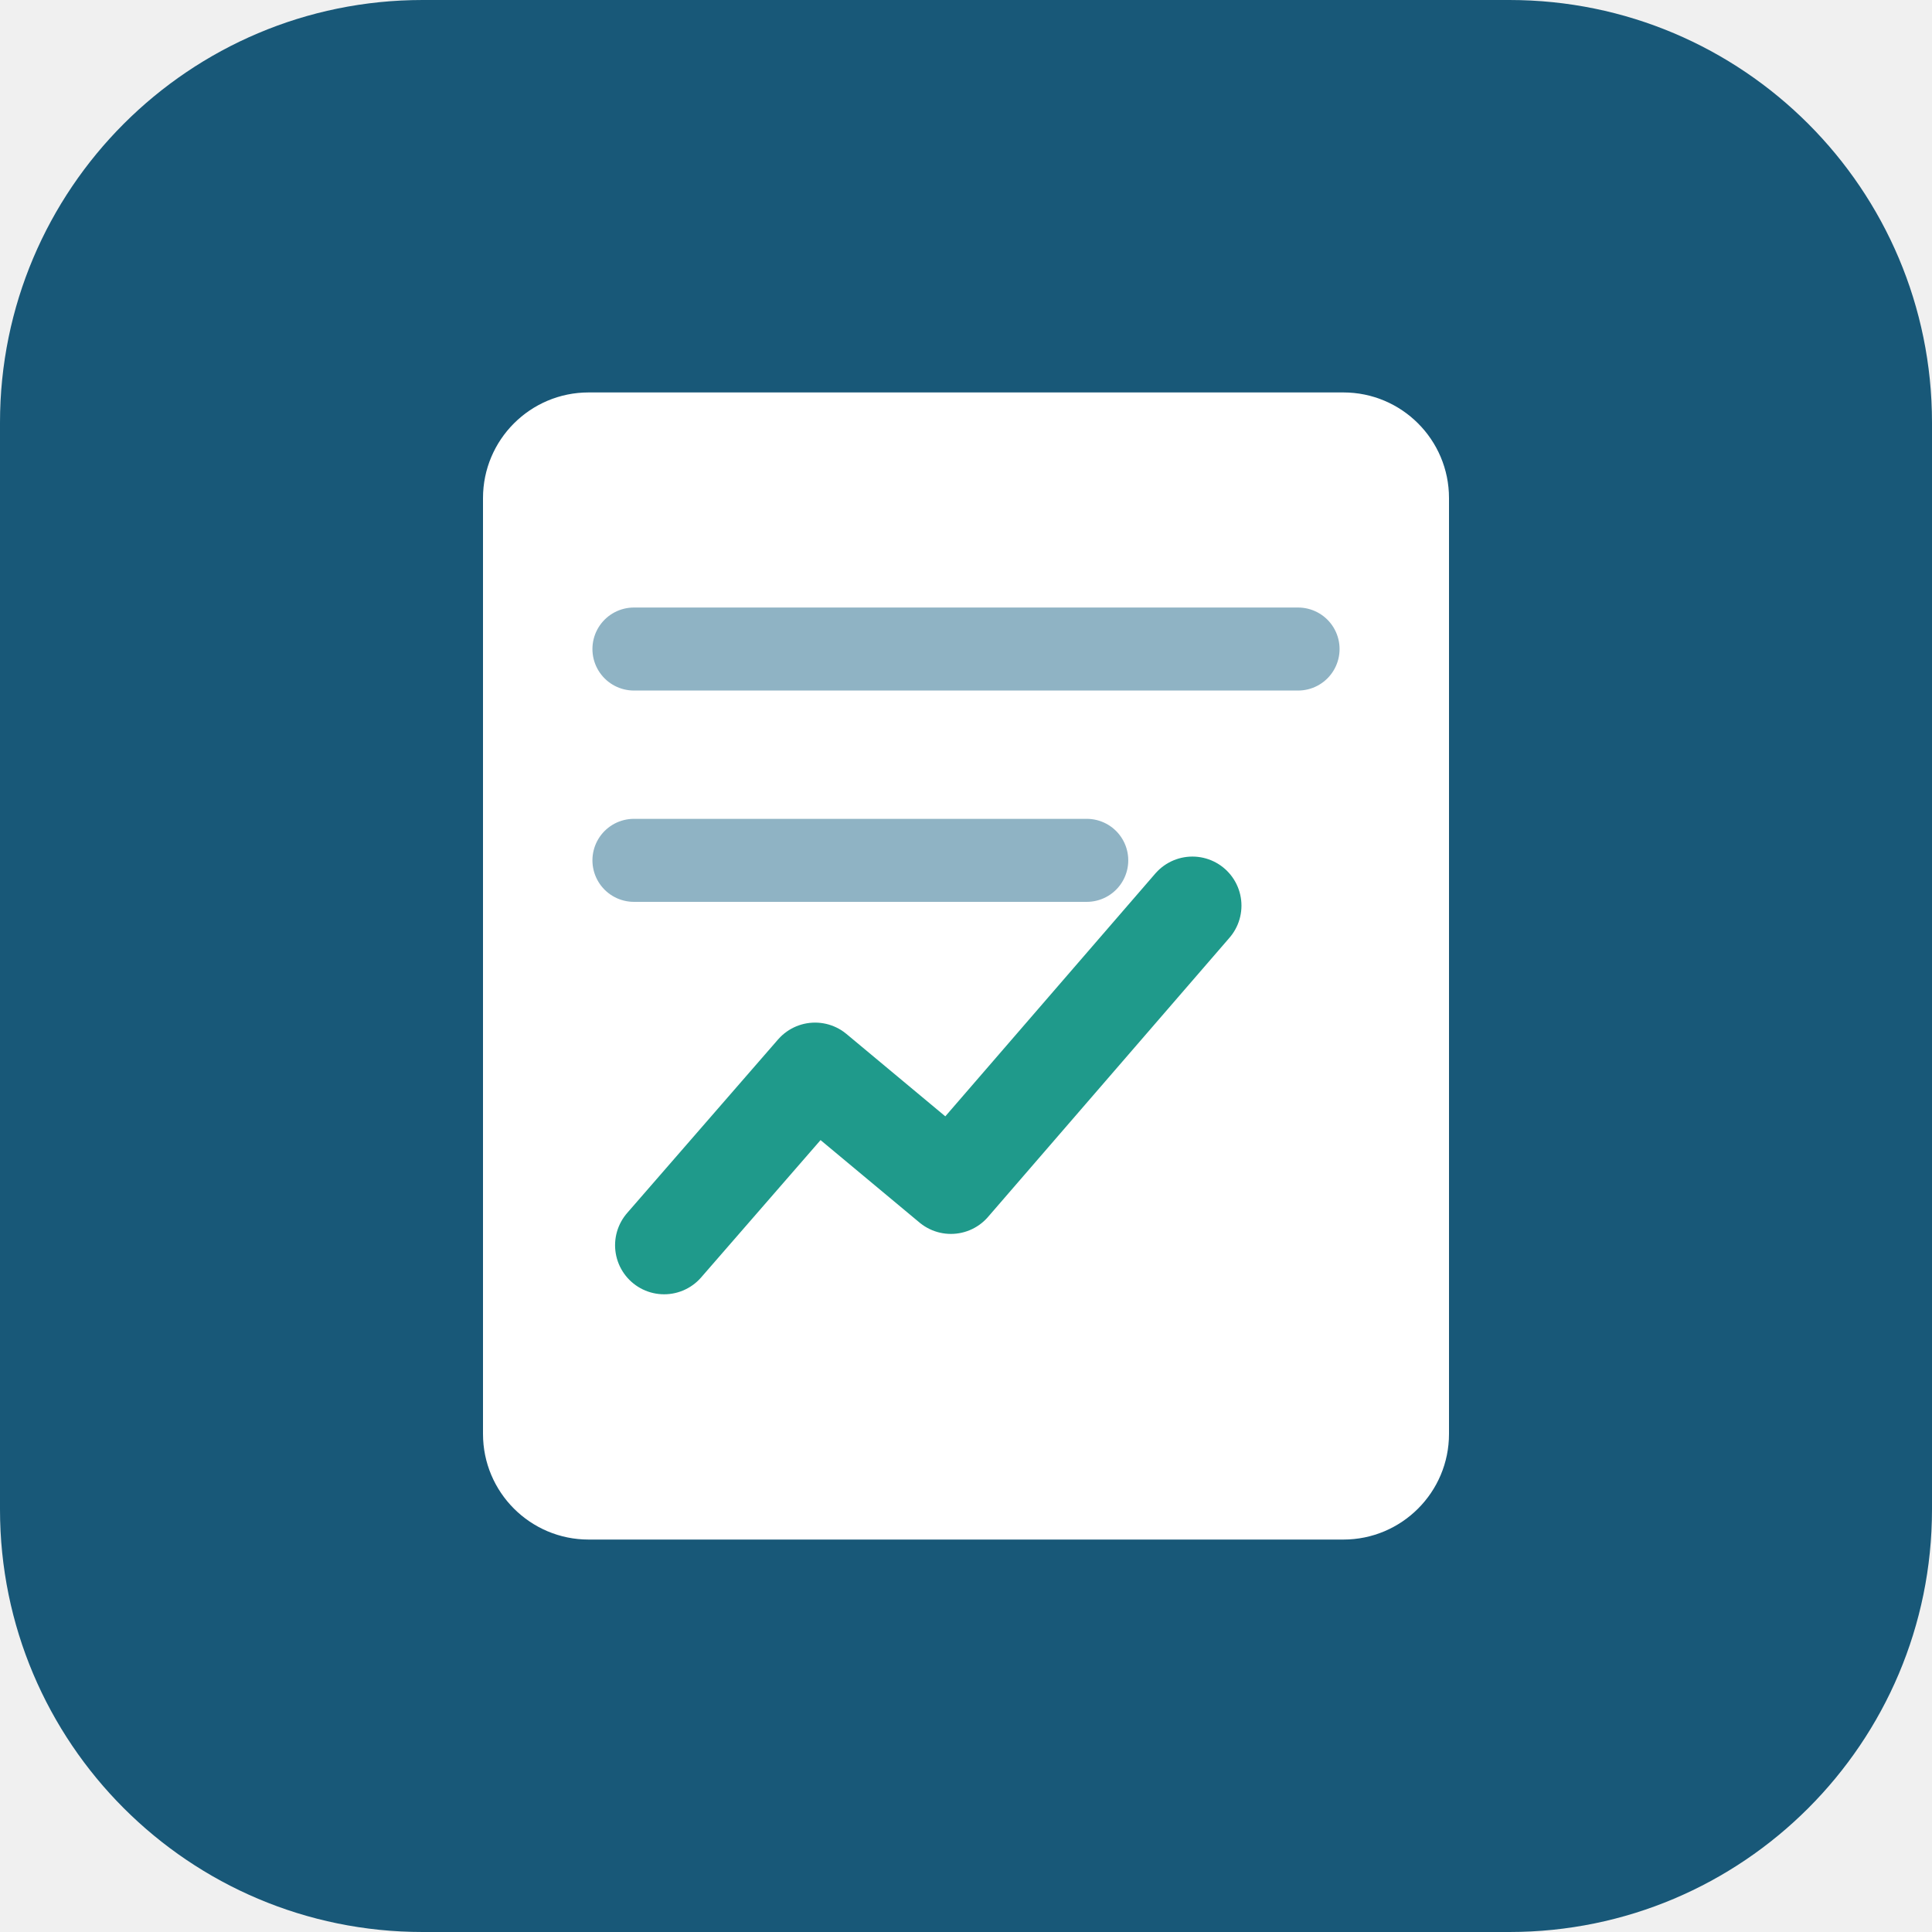
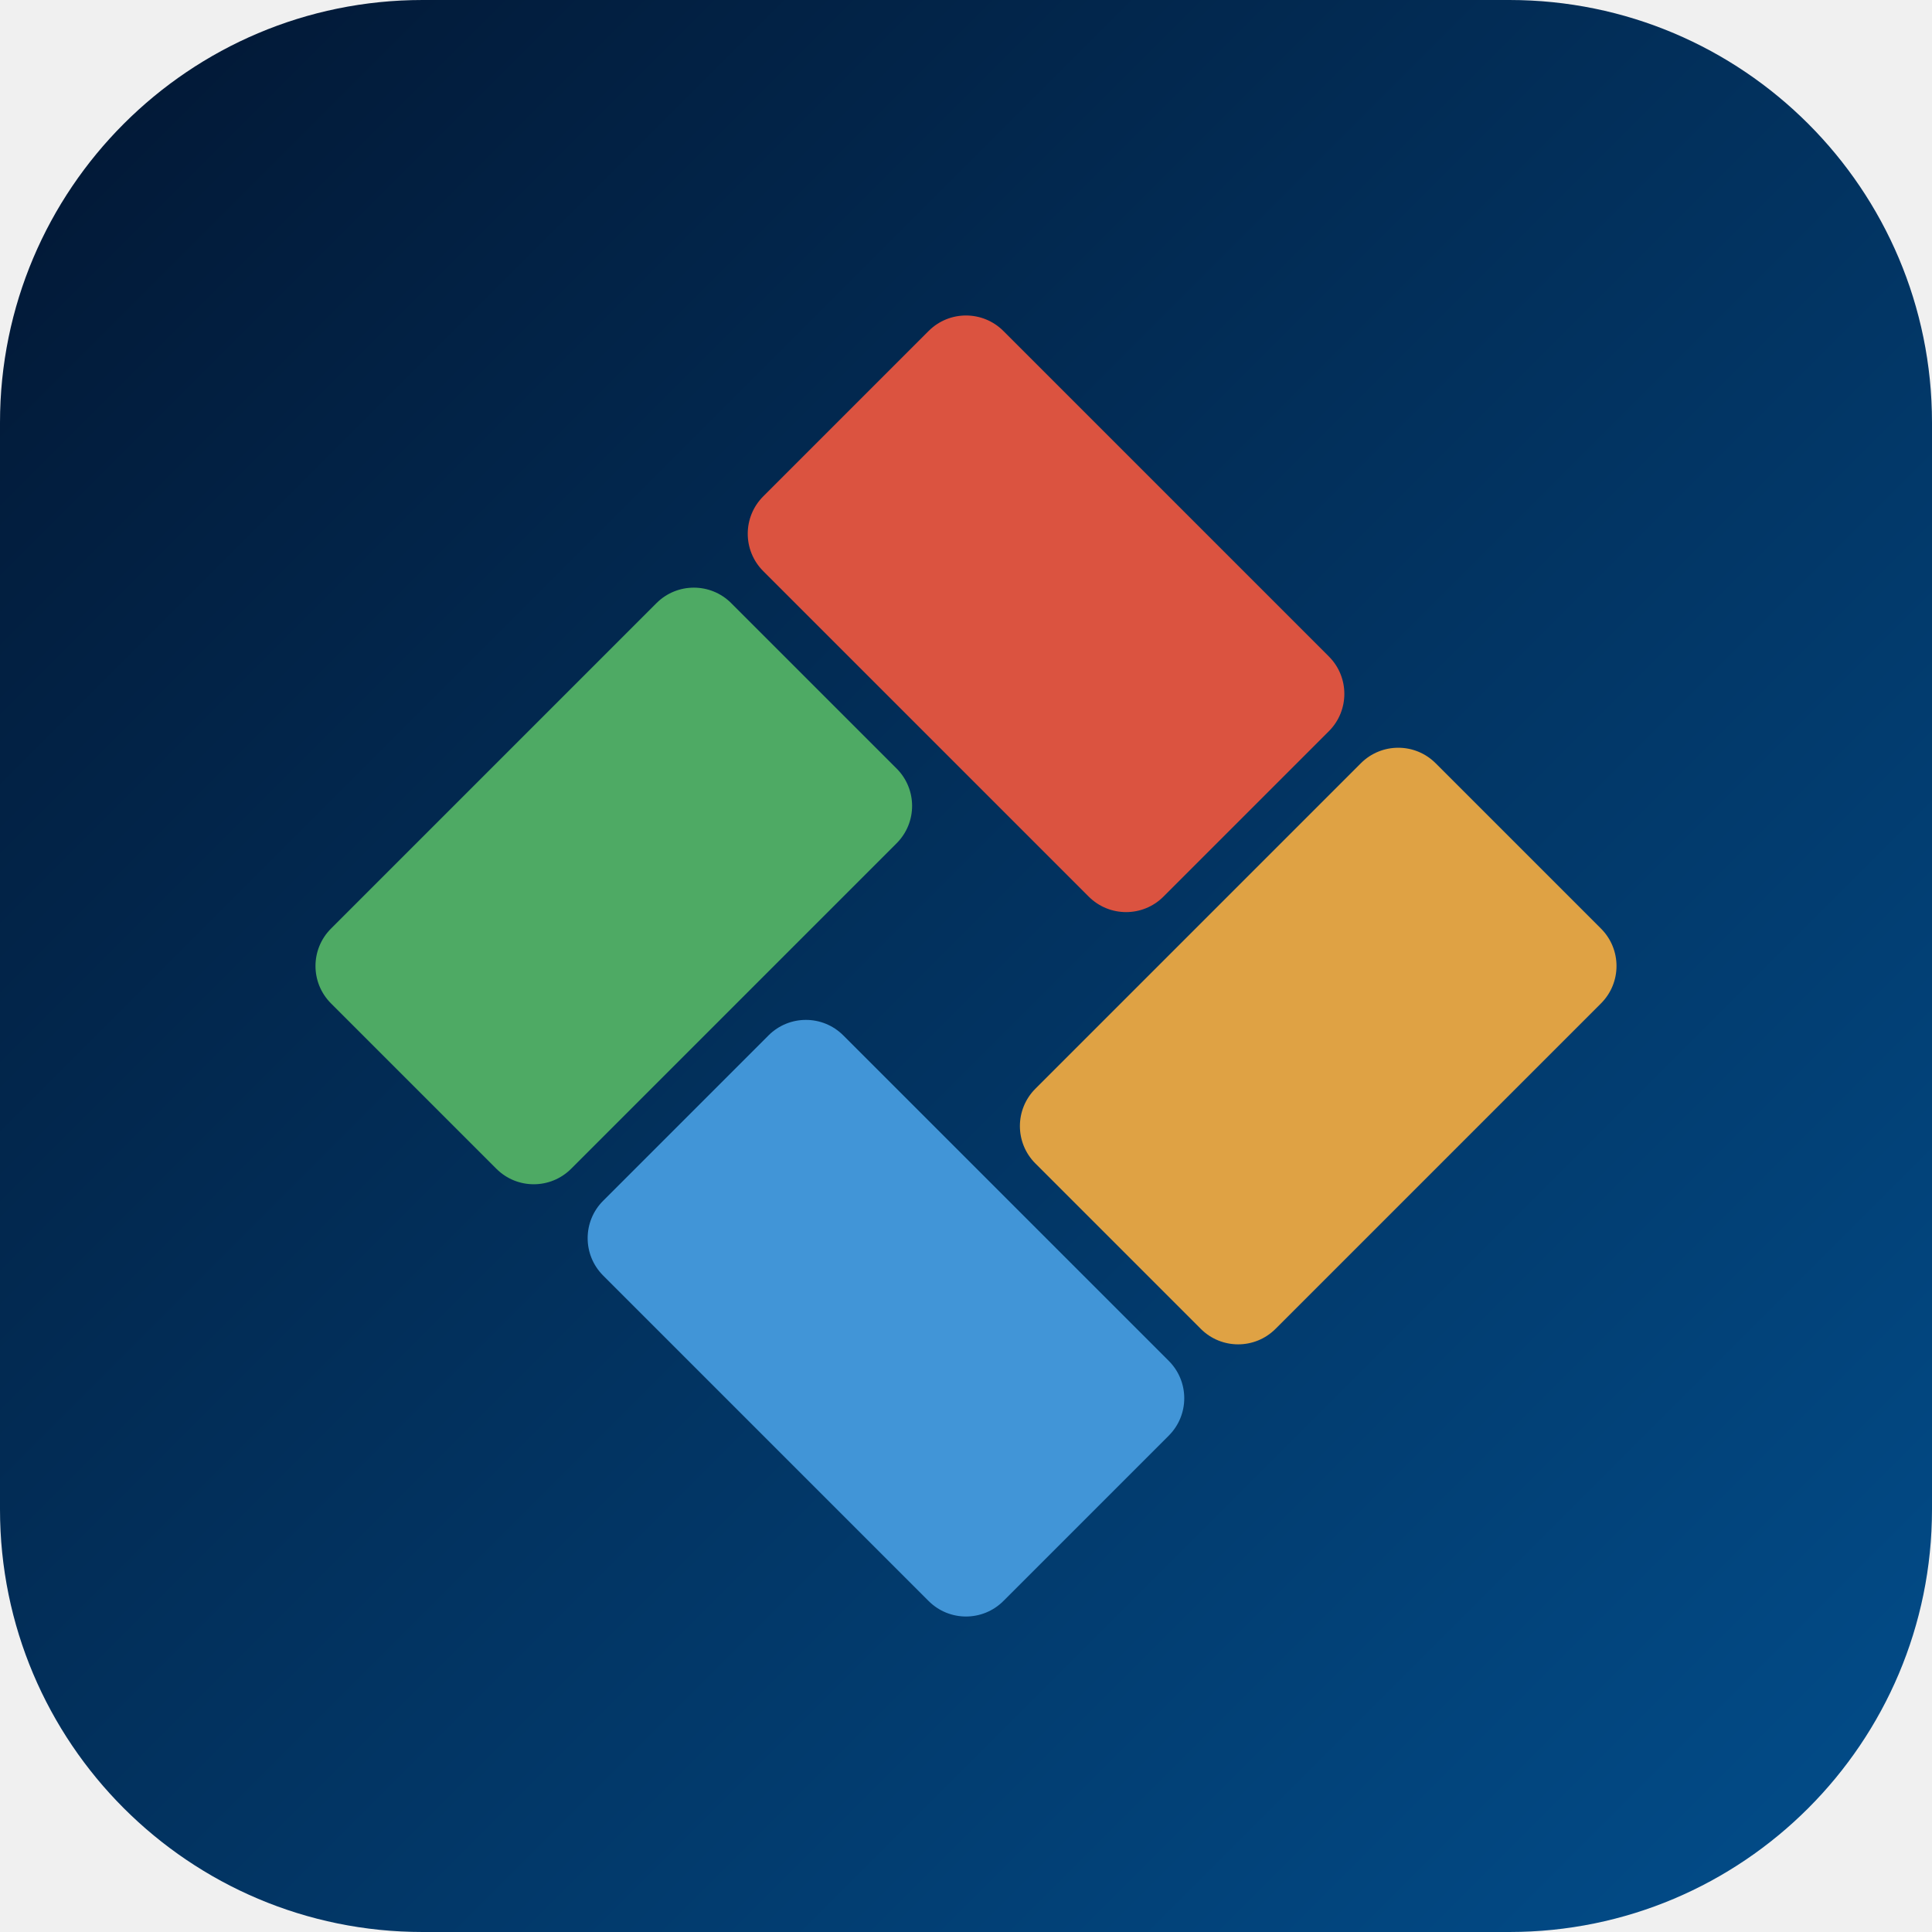
<svg xmlns="http://www.w3.org/2000/svg" viewBox="0 0 512 512">
-   <rect width="512" height="512" rx="112" fill="#185878" />
-   <rect x="128" y="104" width="256" height="304" rx="28" fill="#fff" />
-   <path d="M168 172h176M168 228h120" stroke="#8FB3C4" stroke-width="22" stroke-linecap="round" />
-   <path d="M176 330l40-46 36 30 64-74" fill="none" stroke="#1F9A8B" stroke-width="26" stroke-linecap="round" stroke-linejoin="round" />
+   <defs>
+     <linearGradient id="g" x1="0" y1="0" x2="1" y2="1">
+       <stop offset="0" stop-color="#021632" />
+       <stop offset="1" stop-color="#024E8C" />
+     </linearGradient>
+   </defs>
+   <rect width="512" height="512" rx="112" fill="url(#g)" />
+   <g transform="rotate(45 256 256)">
+     <rect x="130" y="130" width="150" height="90" rx="14" fill="#DB5340" />
+     <rect x="292" y="130" width="90" height="150" rx="14" fill="#DFA244" />
+     <rect x="232" y="292" width="150" height="90" rx="14" fill="#4195D7" />
+     <rect x="130" y="232" width="90" height="150" rx="14" fill="#4EAA64" />
+   </g>
</svg>
